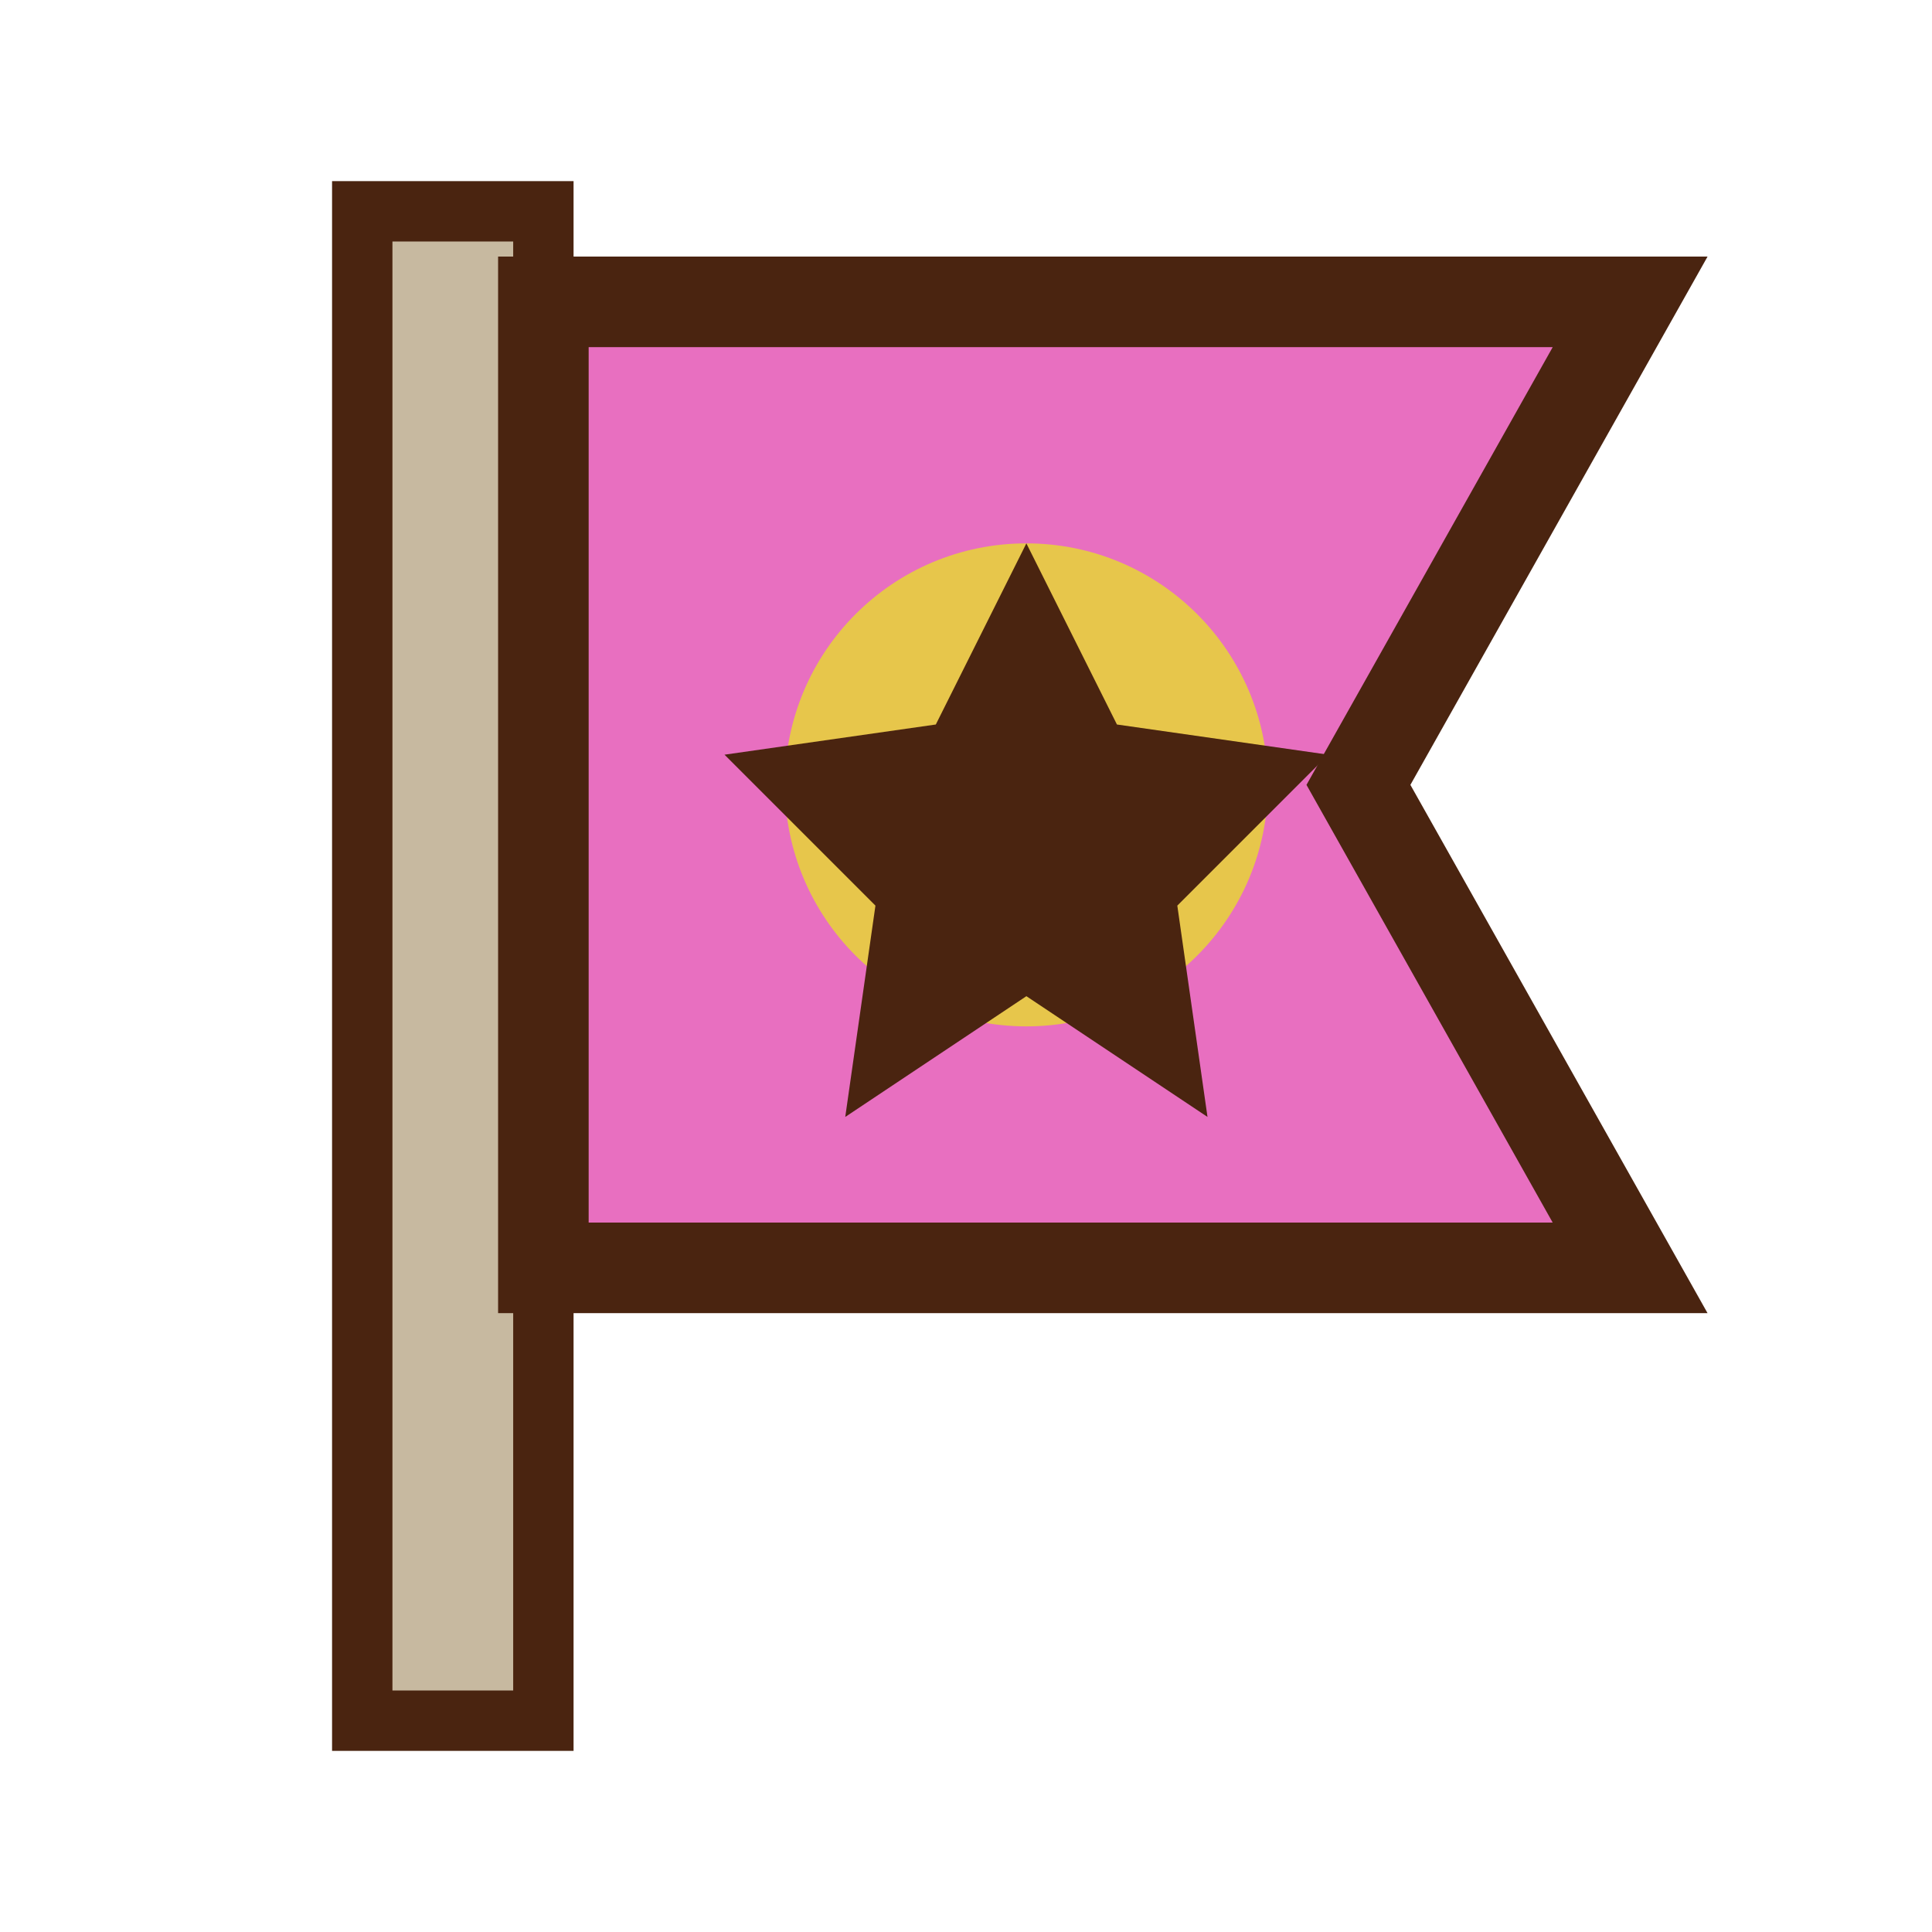
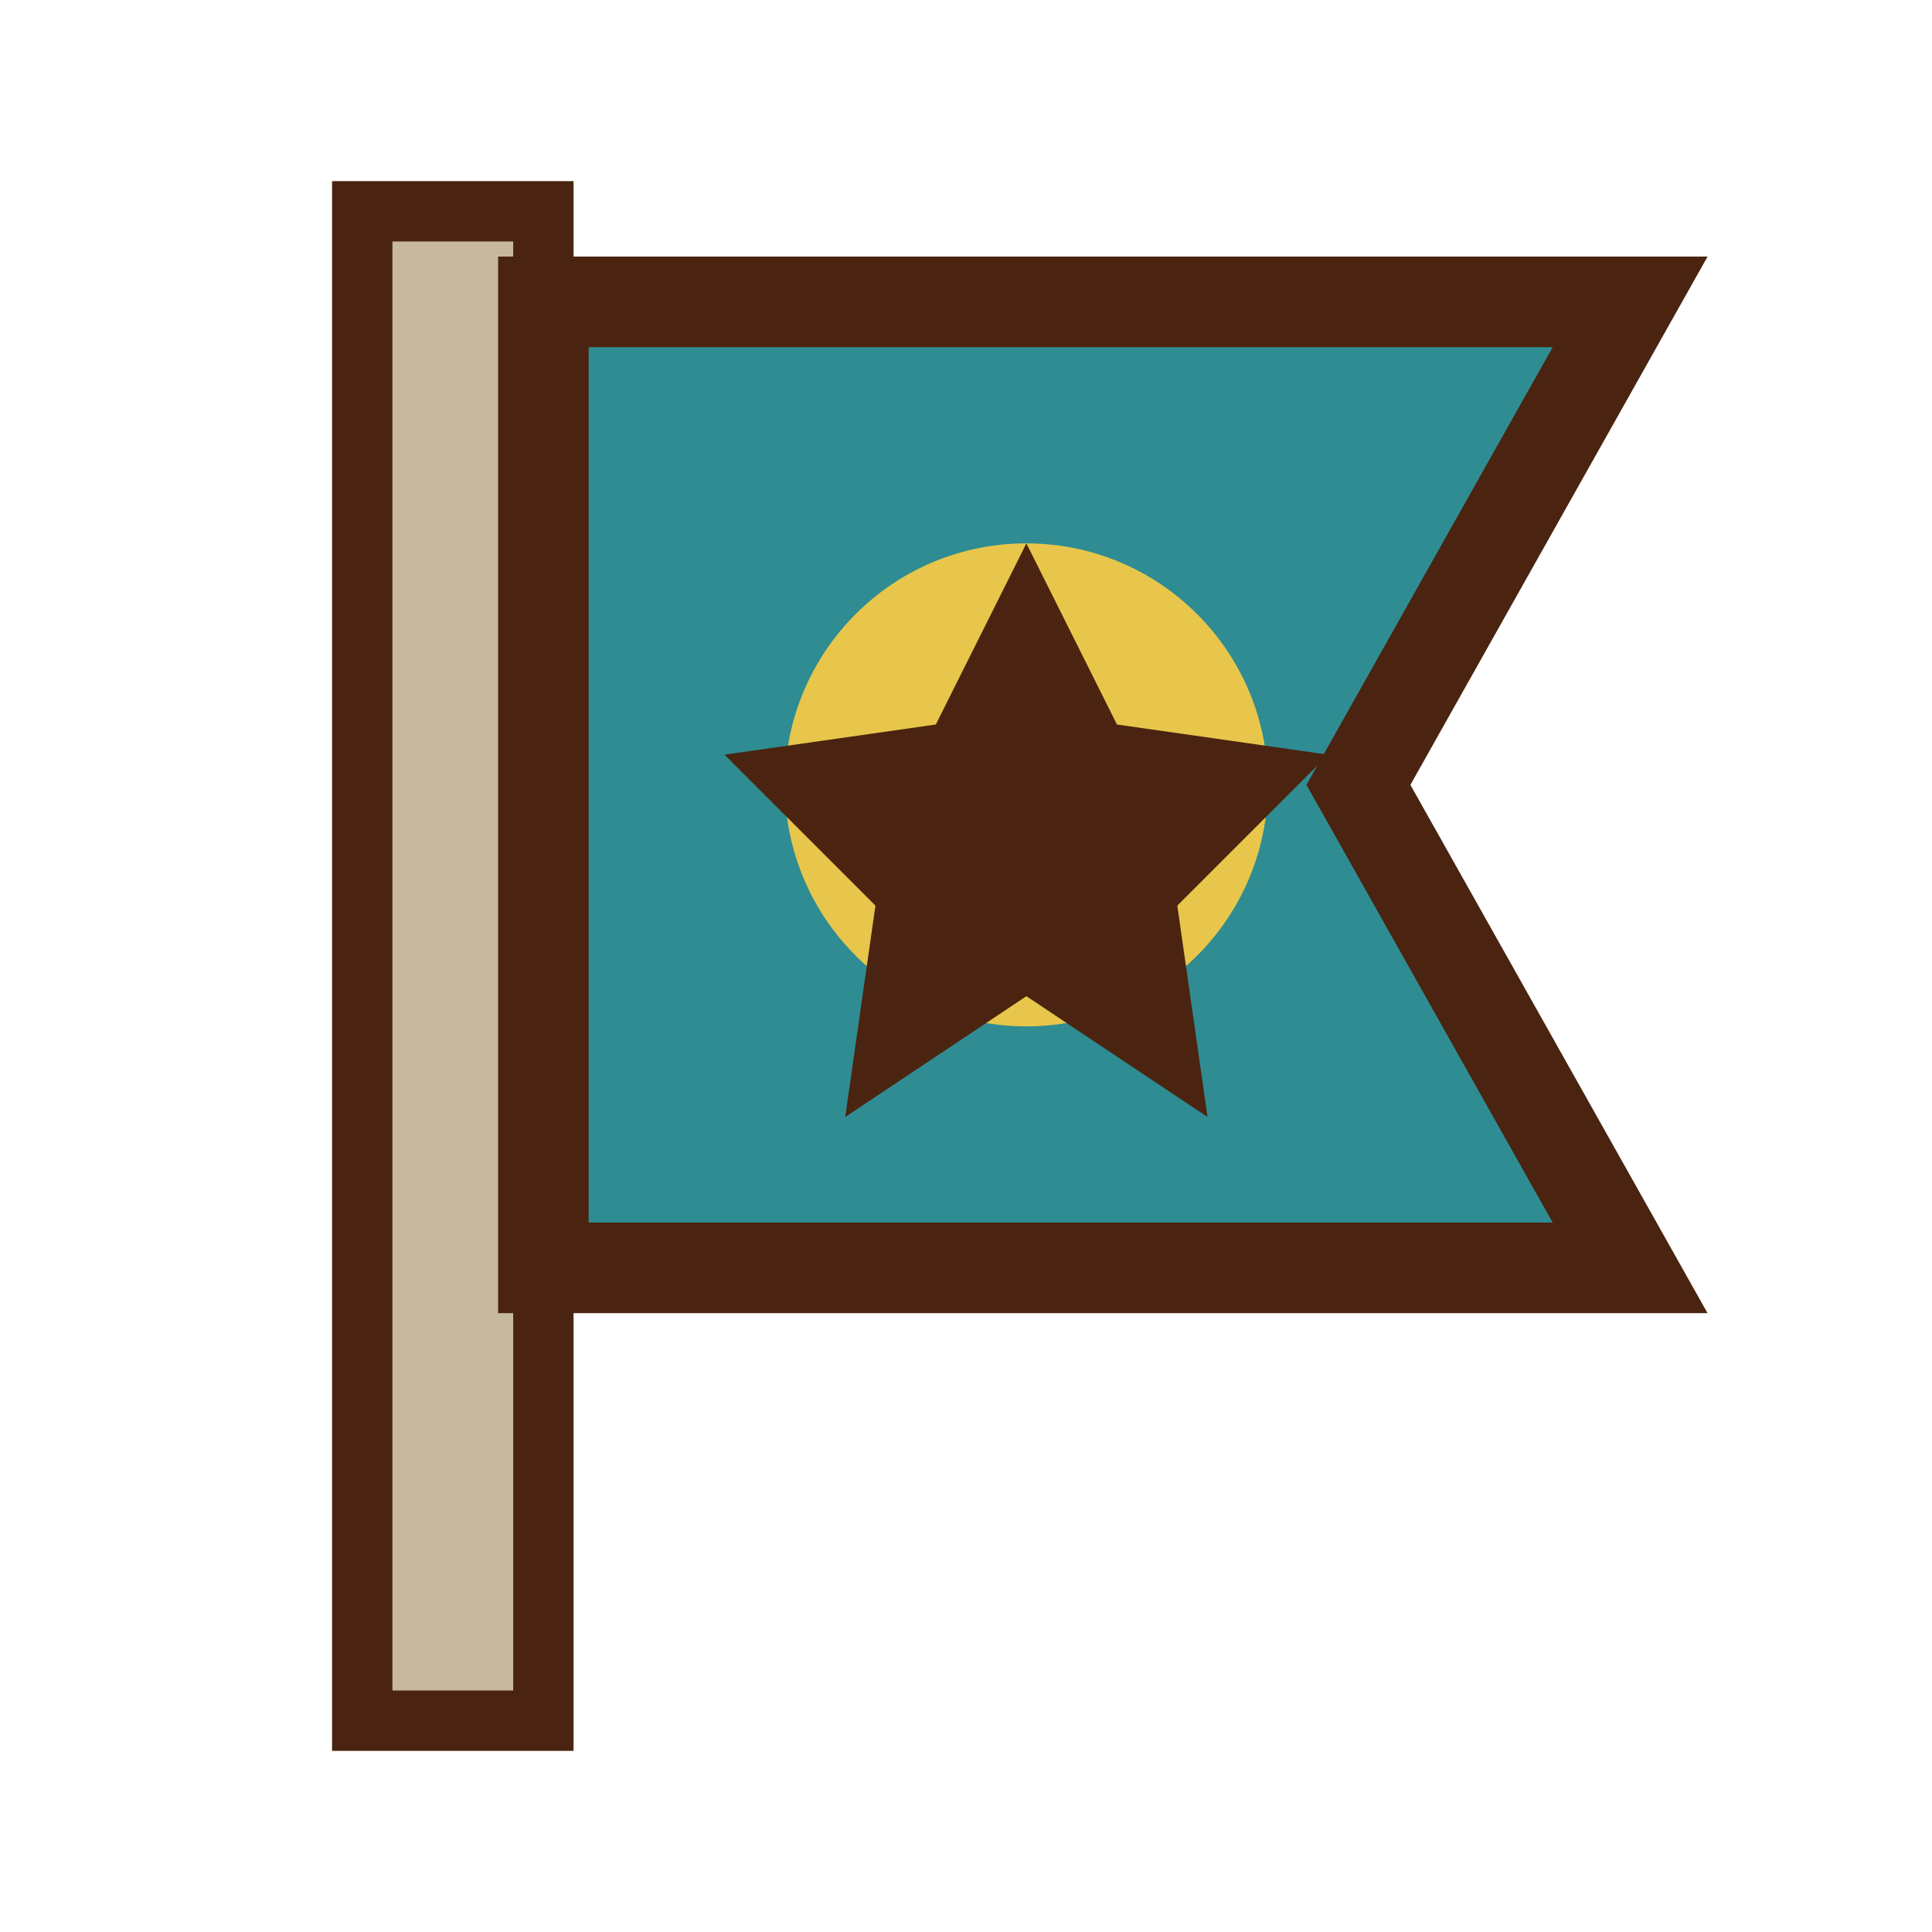
<svg xmlns="http://www.w3.org/2000/svg" viewBox="0 0 64 64" width="64" height="64">
  <rect x="12" y="7" width="6" height="50" fill="#C7B9A0" stroke="#4A2410" stroke-width="2" />
-   <path d="M18 10H54L45 26l9 16H18Z" fill="#E86FC0" stroke="#4A2410" stroke-width="3" />
+   <path d="M18 10H54L45 26l9 16H18Z" fill="#2E8C92" stroke="#4A2410" stroke-width="3" />
  <circle cx="34" cy="26" r="8" fill="#E7C64B" />
  <path d="M34 18 37 24 44 25 39 30 40 37 34 33 28 37 29 30 24 25 31 24Z" fill="#4A2410" />
</svg>
